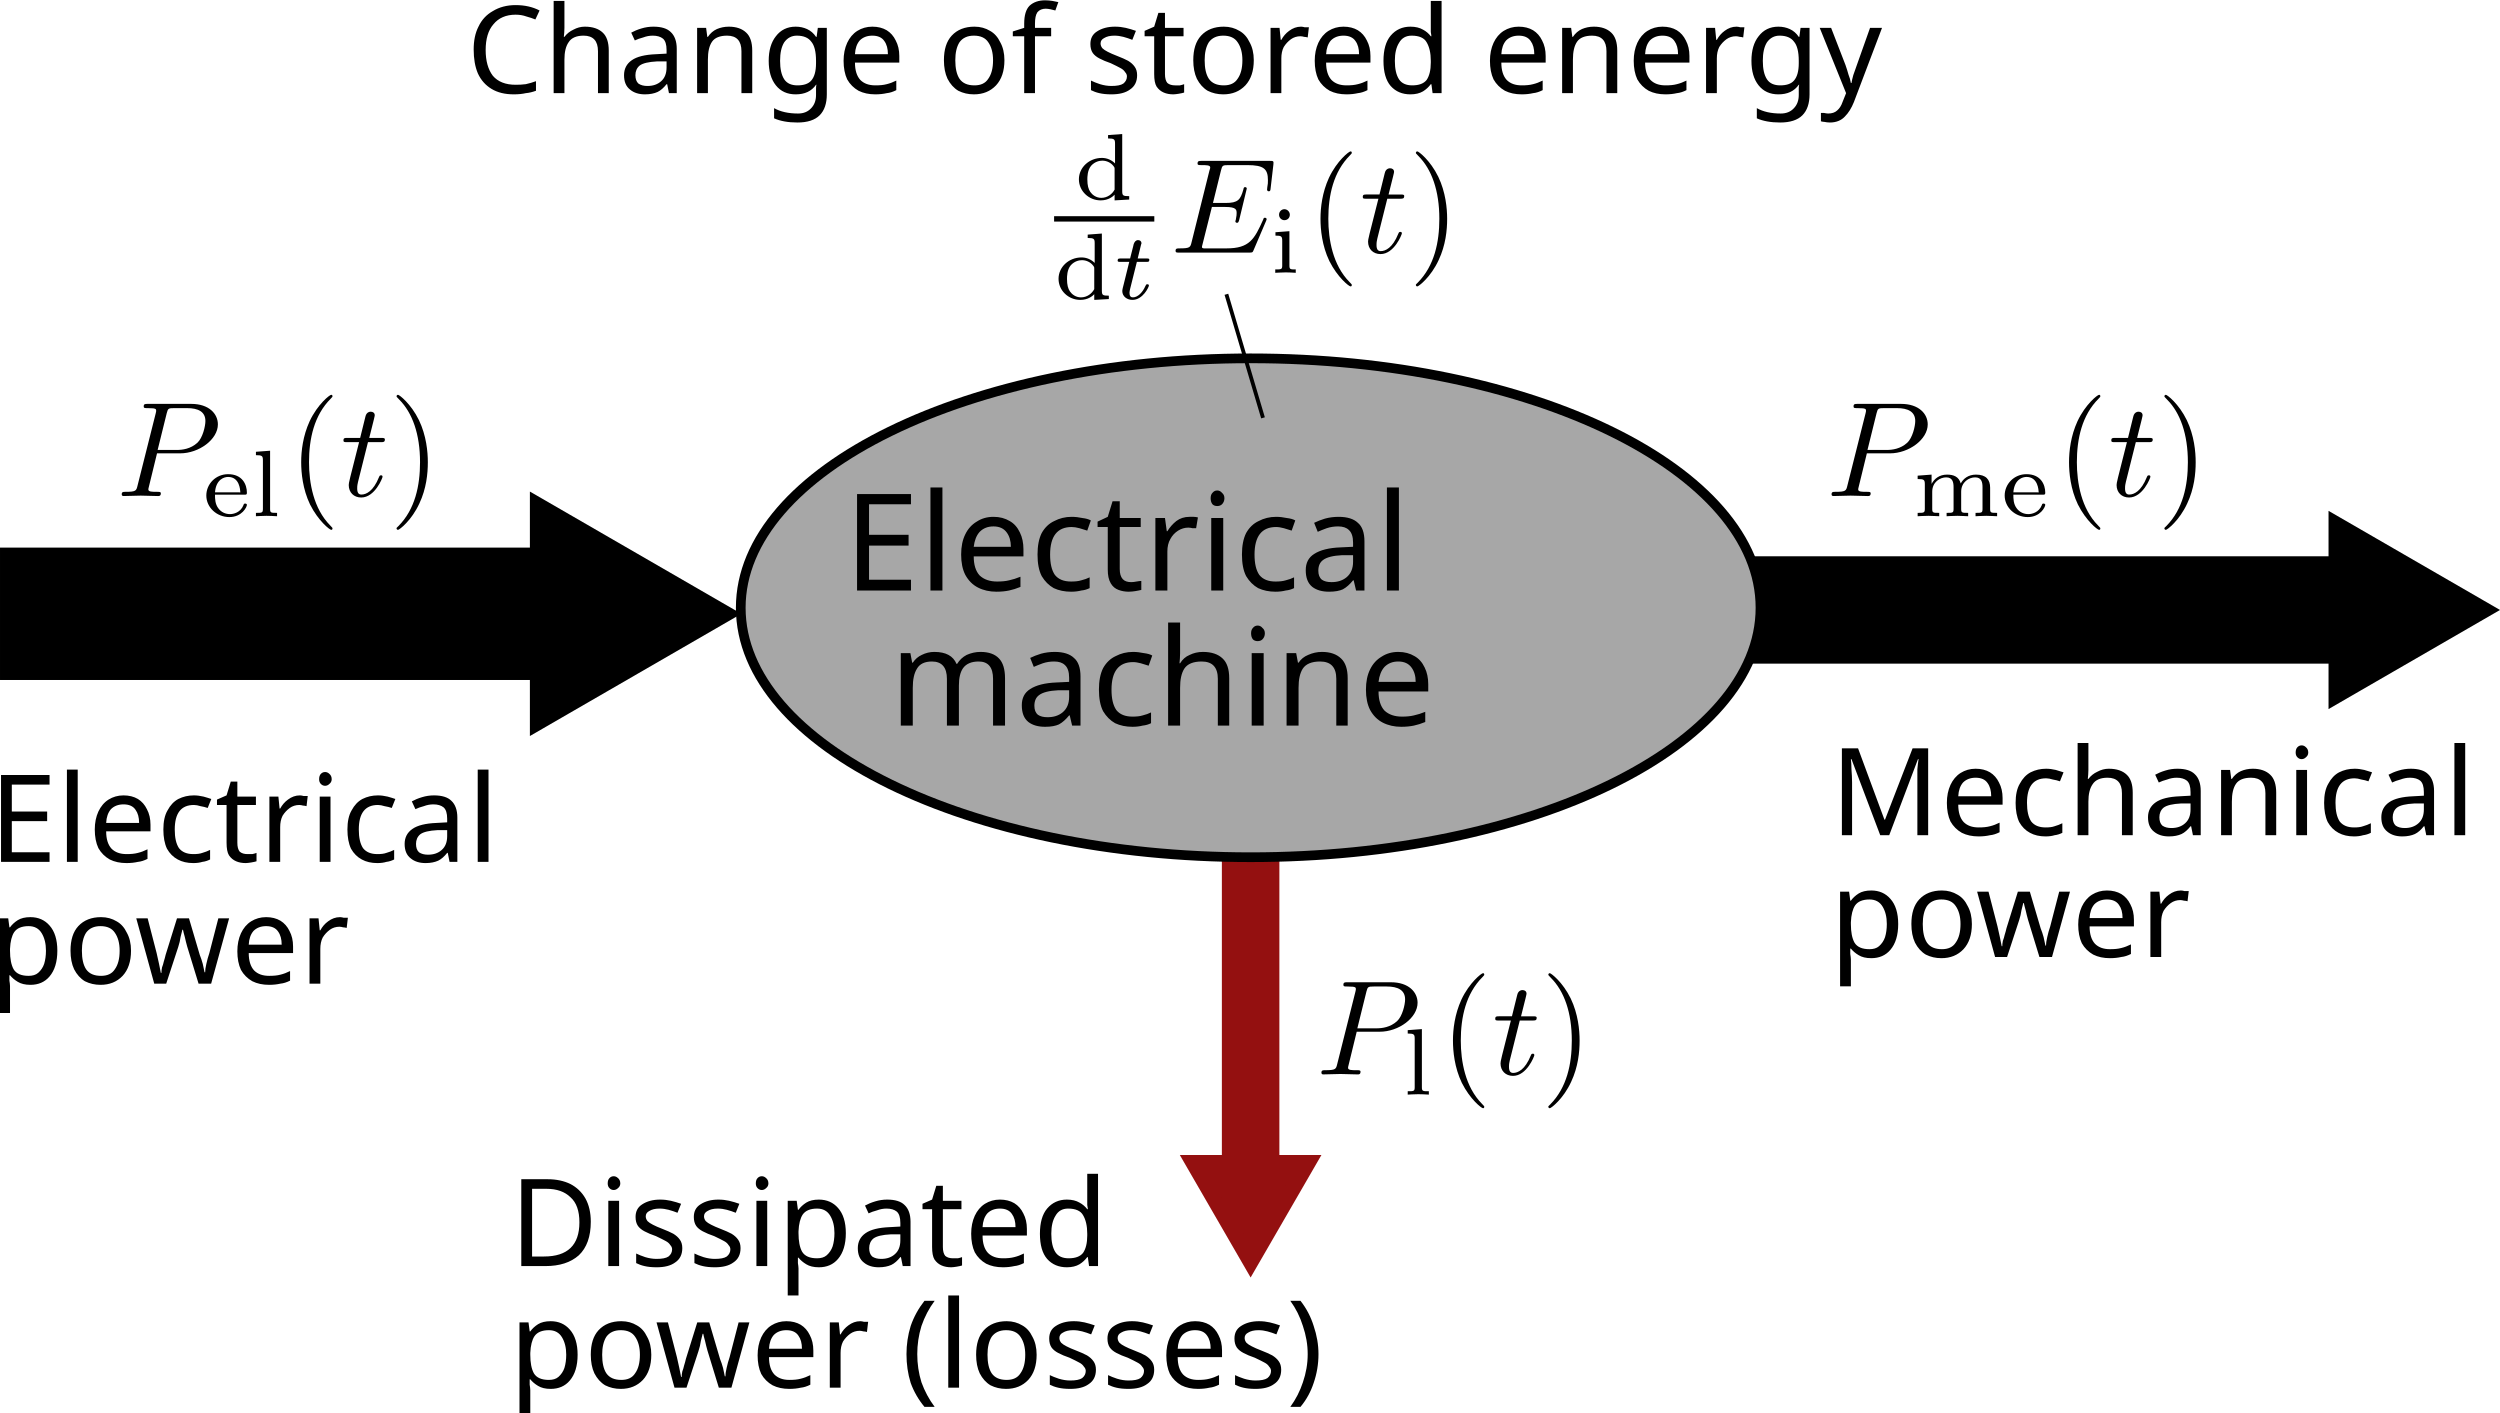
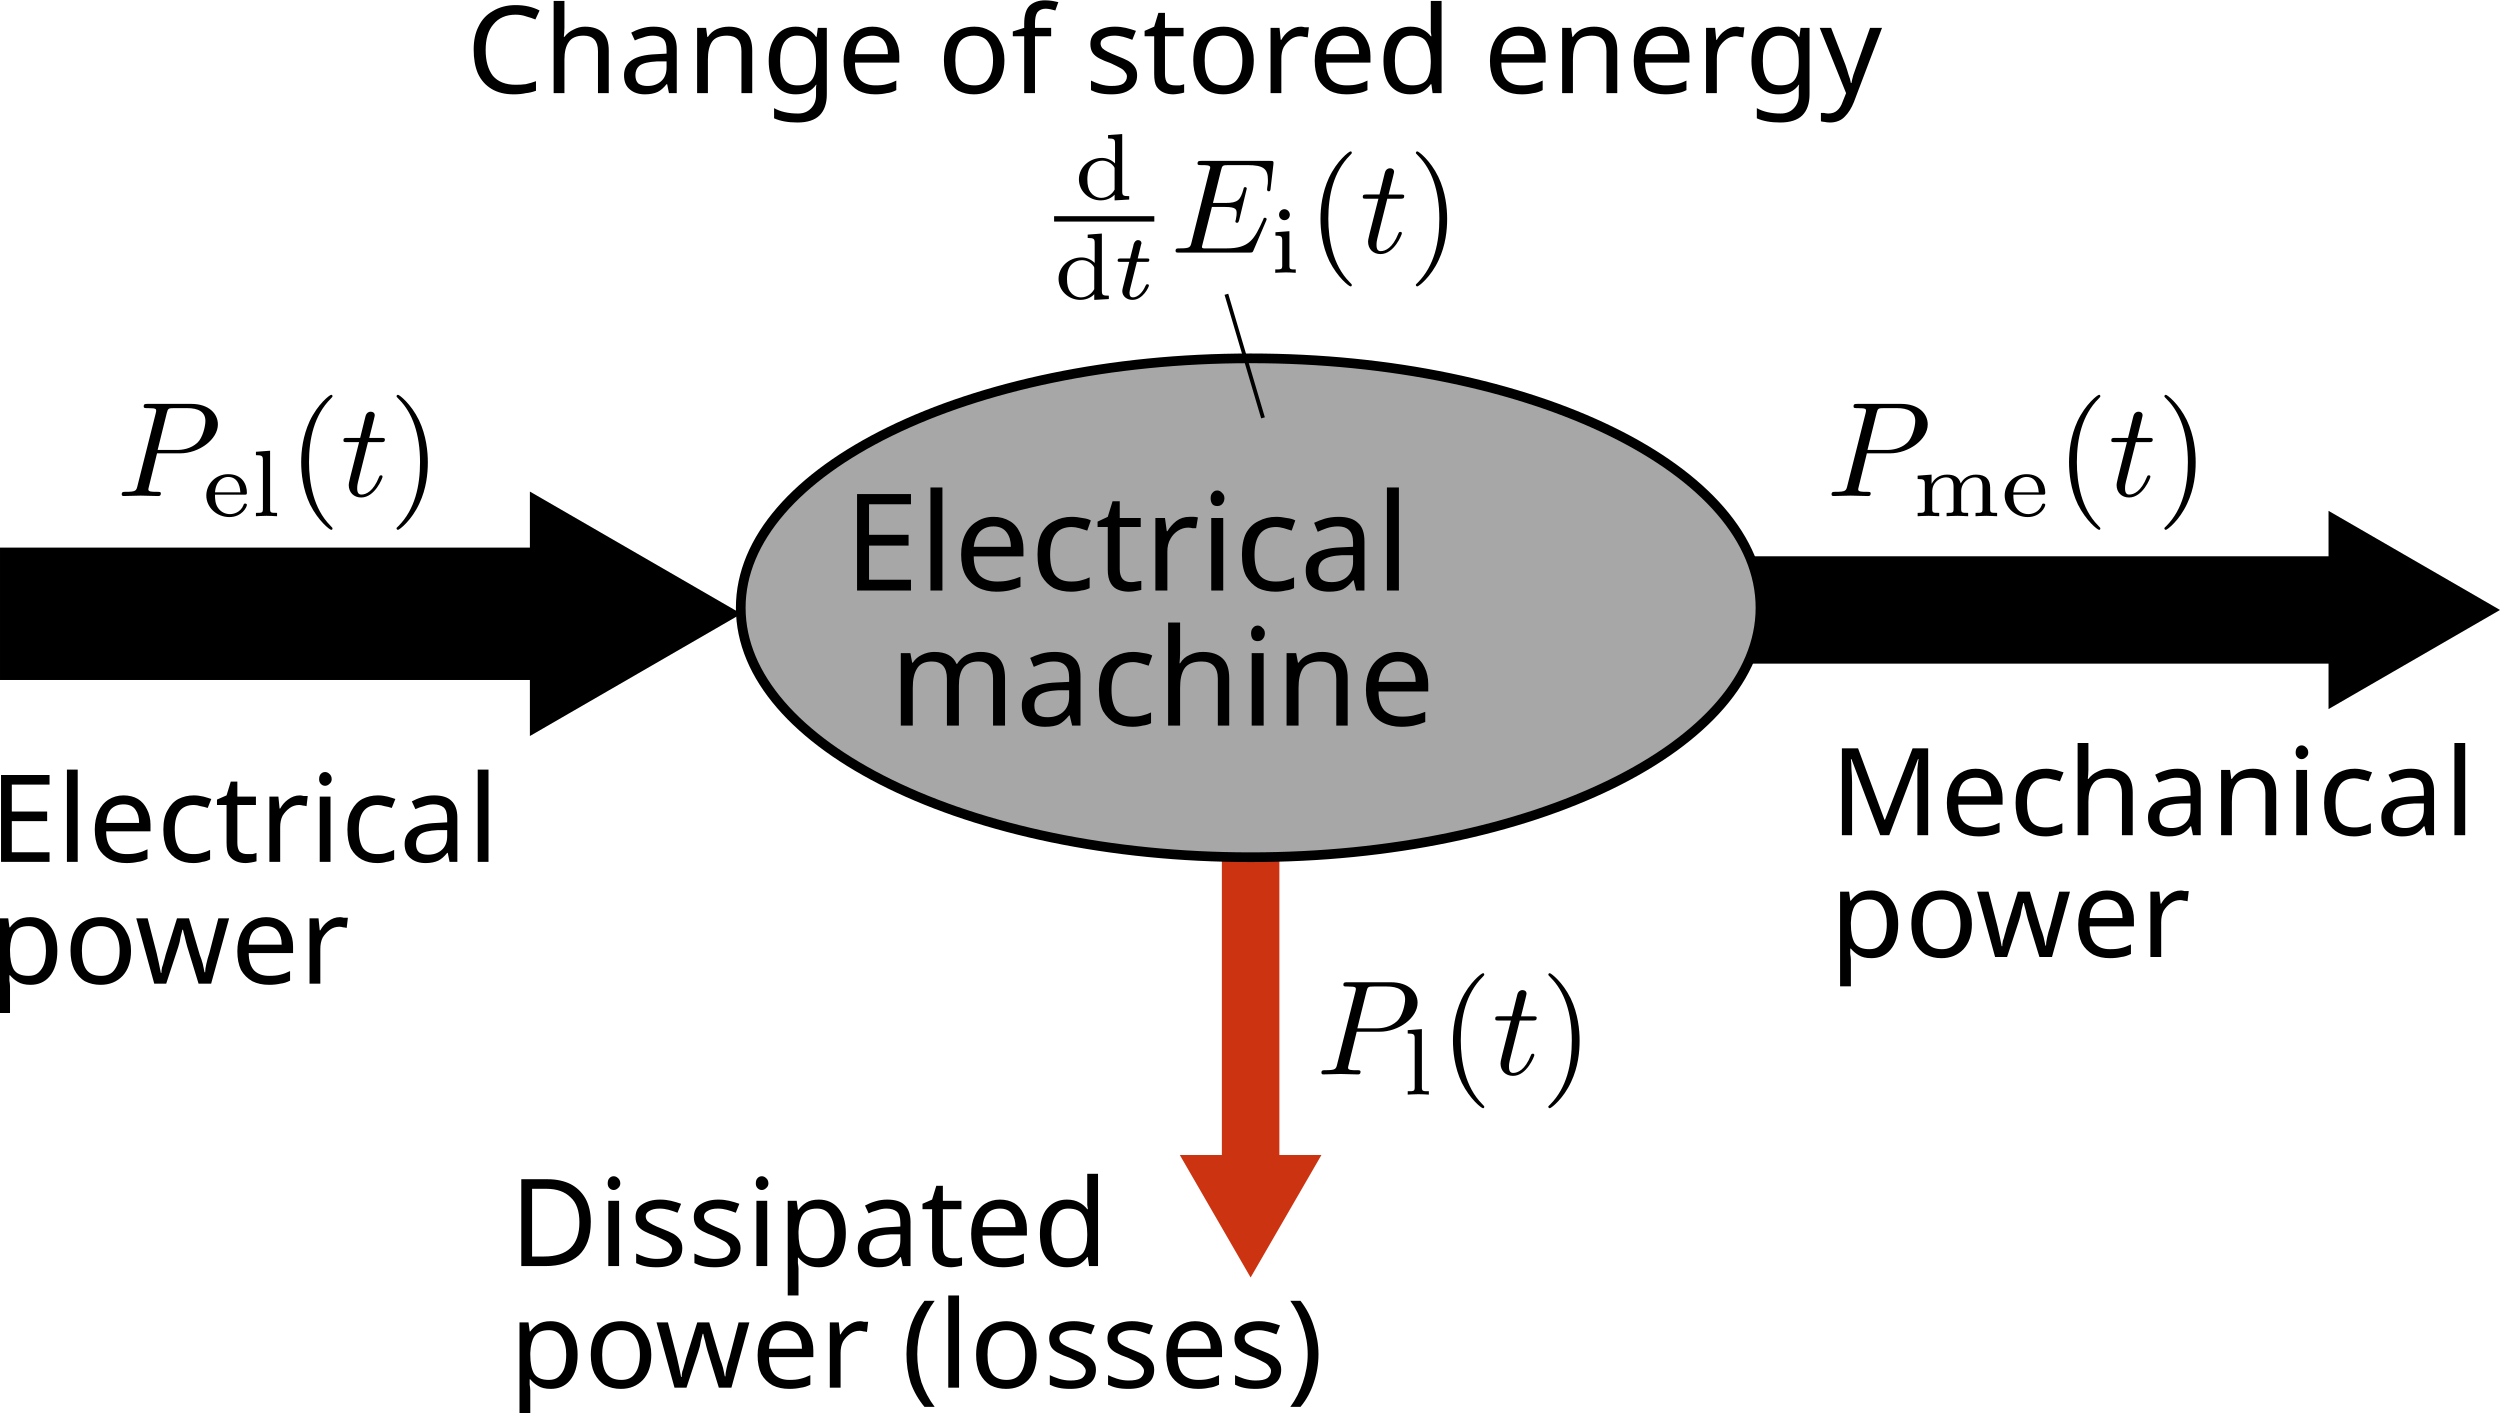
<svg xmlns="http://www.w3.org/2000/svg" width="65.208mm" height="36.834mm" viewBox="0 0 65.208 36.834" version="1.1" id="svg1">
  <defs id="defs1">
    <marker style="overflow:visible" id="Triangle" refX="0" refY="0" orient="auto-start-reverse" markerWidth="0.3" markerHeight="0.3" viewBox="0 0 1 1" preserveAspectRatio="xMidYMid">
      <path transform="scale(0.5)" style="fill:context-stroke;fill-rule:evenodd;stroke:context-stroke;stroke-width:1pt" d="M 5.77,0 -2.88,5 V -5 Z" id="path135" />
    </marker>
    <marker style="overflow:visible" id="Triangle-0" refX="0" refY="0" orient="auto-start-reverse" markerWidth="0.3" markerHeight="0.3" viewBox="0 0 1 1" preserveAspectRatio="xMidYMid" markerUnits="strokeWidth">
      <path transform="scale(0.5)" style="fill:context-stroke;fill-rule:evenodd;stroke:context-stroke;stroke-width:1pt" d="M 5.77,0 -2.88,5 V -5 Z" id="path135-7" />
    </marker>
    <marker style="overflow:visible" id="Triangle-0-3" refX="0" refY="0" orient="auto-start-reverse" markerWidth="0.4" markerHeight="0.4" viewBox="0 0 1 1" preserveAspectRatio="xMidYMid">
      <path transform="scale(0.5)" style="fill:context-stroke;fill-rule:evenodd;stroke:context-stroke;stroke-width:1pt" d="M 5.77,0 -2.88,5 V -5 Z" id="path135-7-5" />
    </marker>
  </defs>
  <g id="layer1" transform="translate(-66.19975,-72.44127)">
    <path style="fill:none;stroke:#000000;stroke-width:2.8;stroke-dasharray:none;marker-end:url(#Triangle-0)" d="m 111.288,88.351 h 17.137" id="path2-5" />
-     <path style="fill:none;stroke:#941010;stroke-width:1.5;stroke-dasharray:none;stroke-opacity:1;marker-end:url(#Triangle-0-3)" d="m 98.82,94.799 v 8.833" id="path2-5-0" />
+     <path style="fill:none;stroke:#CC3311;stroke-width:1.5;stroke-dasharray:none;stroke-opacity:1;marker-end:url(#Triangle-0-3)" d="m 98.82,94.799 v 8.833" id="path2-5-0" />
    <ellipse style="fill:#a7a7a7;fill-opacity:1;stroke:#000000;stroke-width:0.253;stroke-dasharray:none" id="path1" cx="98.82" cy="88.294" rx="13.299" ry="6.506" />
-     <text xml:space="preserve" style="font-size:3.528px;line-height:1;font-family:sans-serif;-inkscape-font-specification:sans-serif;text-align:center;text-anchor:middle;fill:none;stroke:#731212;stroke-width:3.453;stroke-dasharray:none;stroke-opacity:0.988" x="98.809" y="87.843" id="text4">
+     <text xml:space="preserve" style="font-size:3.528px;line-height:1;font-family:sans-serif;-inkscape-font-specification:sans-serif;text-align:center;text-anchor:middle;fill:none;stroke:#CC3311;stroke-width:3.453;stroke-dasharray:none;stroke-opacity:0.988" x="98.809" y="87.843" id="text4">
      <tspan id="tspan4" style="font-size:3.528px;fill:#000000;fill-opacity:1;stroke:none;stroke-width:3.453" x="98.809" y="87.843">Electrical</tspan>
      <tspan style="font-size:3.528px;fill:#000000;fill-opacity:1;stroke:none;stroke-width:3.453" x="98.809" y="91.371" id="tspan1">machine</tspan>
    </text>
    <path style="fill:none;stroke:#000000;stroke-width:3.453;stroke-dasharray:none;marker-end:url(#Triangle)" d="M 66.2,88.451 H 81.858" id="path2" />
    <g transform="translate(69.37475,82.73909)" id="g1">
      <g fill="#000000" fill-opacity="1" id="g7" transform="matrix(0.352778,0,0,0.352778,-0.846402,-0.698721)">
        <g id="use6" transform="translate(1.993,9.465)">
          <path d="M 3.016,-3.156 H 4.719 c 1.406,0 2.797,-1.031 2.797,-2.141 0,-0.781 -0.656,-1.516 -1.969,-1.516 h -3.219 c -0.188,0 -0.297,0 -0.297,0.188 0,0.125 0.078,0.125 0.281,0.125 0.125,0 0.312,0.016 0.422,0.016 0.172,0.031 0.219,0.047 0.219,0.172 0,0.031 0,0.062 -0.031,0.188 l -1.344,5.344 c -0.094,0.391 -0.109,0.469 -0.906,0.469 -0.156,0 -0.266,0 -0.266,0.188 C 0.406,0 0.516,0 0.547,0 0.828,0 1.531,-0.031 1.812,-0.031 c 0.219,0 0.438,0.016 0.641,0.016 0.219,0 0.438,0.016 0.641,0.016 0.078,0 0.203,0 0.203,-0.203 0,-0.109 -0.094,-0.109 -0.281,-0.109 -0.359,0 -0.641,0 -0.641,-0.172 0,-0.062 0.016,-0.109 0.031,-0.172 z M 3.734,-6.125 C 3.828,-6.469 3.844,-6.5 4.281,-6.5 h 0.953 c 0.828,0 1.359,0.266 1.359,0.953 0,0.391 -0.203,1.25 -0.594,1.609 -0.5,0.453 -1.094,0.531 -1.531,0.531 H 3.062 Z m 0,0" id="path11" />
        </g>
      </g>
      <g fill="#000000" fill-opacity="1" id="g8" transform="matrix(0.352778,0,0,0.352778,-0.846402,-0.698721)">
        <g id="use7" transform="translate(8.389,10.959)">
          <path d="m 3.062,-1.594 c 0.156,0 0.203,0 0.203,-0.141 0,-0.625 -0.344,-1.375 -1.391,-1.375 -0.906,0 -1.609,0.719 -1.609,1.578 0,0.891 0.781,1.594 1.703,1.594 0.938,0 1.297,-0.75 1.297,-0.906 0,-0.016 -0.016,-0.094 -0.125,-0.094 -0.094,0 -0.109,0.047 -0.125,0.109 -0.219,0.562 -0.75,0.672 -1,0.672 C 1.688,-0.156 1.375,-0.297 1.172,-0.562 0.906,-0.891 0.906,-1.312 0.906,-1.594 Z M 0.906,-1.766 C 0.984,-2.75 1.609,-2.906 1.875,-2.906 c 0.859,0 0.891,0.969 0.906,1.141 z m 0,0" id="path12" />
        </g>
        <g id="use8" transform="translate(11.93099,10.959)">
          <path d="m 1.438,-4.844 -1.047,0.078 v 0.25 c 0.469,0 0.516,0.062 0.516,0.391 v 3.578 C 0.906,-0.25 0.844,-0.25 0.391,-0.25 V 0 c 0.016,0 0.5,-0.031 0.781,-0.031 0.266,0 0.516,0.016 0.781,0.031 V -0.25 C 1.5,-0.25 1.438,-0.25 1.438,-0.547 Z m 0,0" id="path13" />
        </g>
      </g>
      <g fill="#000000" fill-opacity="1" id="g9" transform="matrix(0.352778,0,0,0.352778,-0.846402,-0.698721)">
        <g id="use9" transform="translate(14.685,9.465)">
          <path d="m 3.297,2.391 c 0,-0.031 0,-0.047 -0.172,-0.219 C 1.891,0.922 1.562,-0.969 1.562,-2.5 c 0,-1.734 0.375,-3.469 1.609,-4.703 0.125,-0.125 0.125,-0.141 0.125,-0.172 0,-0.078 -0.031,-0.109 -0.094,-0.109 -0.109,0 -1,0.688 -1.594,1.953 -0.5,1.094 -0.625,2.203 -0.625,3.031 0,0.781 0.109,1.984 0.656,3.125 C 2.25,1.844 3.094,2.5 3.203,2.5 c 0.062,0 0.094,-0.031 0.094,-0.109 z m 0,0" id="path14" />
        </g>
      </g>
      <g fill="#000000" fill-opacity="1" id="g10" transform="matrix(0.352778,0,0,0.352778,-0.846402,-0.698721)">
        <g id="use10" transform="translate(18.559,9.465)">
          <path d="m 2.047,-3.984 h 0.938 c 0.203,0 0.312,0 0.312,-0.203 0,-0.109 -0.109,-0.109 -0.281,-0.109 h -0.875 C 2.5,-5.719 2.547,-5.906 2.547,-5.969 c 0,-0.172 -0.125,-0.266 -0.297,-0.266 -0.031,0 -0.312,0 -0.391,0.359 L 1.469,-4.297 h -0.938 c -0.203,0 -0.297,0 -0.297,0.188 0,0.125 0.078,0.125 0.281,0.125 h 0.875 C 0.672,-1.156 0.625,-0.984 0.625,-0.812 0.625,-0.266 1,0.109 1.547,0.109 2.562,0.109 3.125,-1.344 3.125,-1.422 3.125,-1.531 3.047,-1.531 3.016,-1.531 2.922,-1.531 2.906,-1.5 2.859,-1.391 2.438,-0.344 1.906,-0.109 1.562,-0.109 c -0.203,0 -0.312,-0.125 -0.312,-0.453 0,-0.25 0.031,-0.312 0.062,-0.484 z m 0,0" id="path15" />
        </g>
      </g>
      <g fill="#000000" fill-opacity="1" id="g11" transform="matrix(0.352778,0,0,0.352778,-0.846402,-0.698721)">
        <g id="use11" transform="translate(22.157,9.465)">
          <path d="m 2.875,-2.5 c 0,-0.766 -0.109,-1.969 -0.656,-3.109 -0.594,-1.219 -1.453,-1.875 -1.547,-1.875 -0.062,0 -0.109,0.047 -0.109,0.109 0,0.031 0,0.047 0.188,0.234 0.984,0.984 1.547,2.562 1.547,4.641 0,1.719 -0.359,3.469 -1.594,4.719 C 0.562,2.344 0.562,2.359 0.562,2.391 0.562,2.453 0.609,2.5 0.672,2.5 0.766,2.5 1.672,1.812 2.25,0.547 2.766,-0.547 2.875,-1.656 2.875,-2.5 Z m 0,0" id="path16" />
        </g>
      </g>
    </g>
    <g transform="translate(113.9728,82.73909)" id="g23">
      <g fill="#000000" fill-opacity="1" id="g4" transform="matrix(0.352778,0,0,0.352778,-0.846402,-0.698721)">
        <g id="g3" transform="translate(1.993,9.465)">
          <path d="M 3.016,-3.156 H 4.719 c 1.406,0 2.797,-1.031 2.797,-2.141 0,-0.781 -0.656,-1.516 -1.969,-1.516 h -3.219 c -0.188,0 -0.297,0 -0.297,0.188 0,0.125 0.078,0.125 0.281,0.125 0.125,0 0.312,0.016 0.422,0.016 0.172,0.031 0.219,0.047 0.219,0.172 0,0.031 0,0.062 -0.031,0.188 l -1.344,5.344 c -0.094,0.391 -0.109,0.469 -0.906,0.469 -0.156,0 -0.266,0 -0.266,0.188 C 0.406,0 0.516,0 0.547,0 0.828,0 1.531,-0.031 1.812,-0.031 c 0.219,0 0.438,0.016 0.641,0.016 0.219,0 0.438,0.016 0.641,0.016 0.078,0 0.203,0 0.203,-0.203 0,-0.109 -0.094,-0.109 -0.281,-0.109 -0.359,0 -0.641,0 -0.641,-0.172 0,-0.062 0.016,-0.109 0.031,-0.172 z M 3.734,-6.125 C 3.828,-6.469 3.844,-6.5 4.281,-6.5 h 0.953 c 0.828,0 1.359,0.266 1.359,0.953 0,0.391 -0.203,1.25 -0.594,1.609 -0.5,0.453 -1.094,0.531 -1.531,0.531 H 3.062 Z m 0,0" id="path3" />
        </g>
      </g>
      <g fill="#000000" fill-opacity="1" id="g12" transform="matrix(0.352778,0,0,0.352778,-0.846402,-0.698721)">
        <g id="g5" transform="translate(8.389,10.959)">
          <path d="m 5.734,-2.109 c 0,-0.609 -0.312,-0.969 -1.047,-0.969 -0.562,0 -0.938,0.297 -1.125,0.656 -0.141,-0.5 -0.516,-0.656 -1.016,-0.656 -0.578,0 -0.938,0.312 -1.141,0.688 v -0.688 L 0.375,-3 v 0.25 c 0.469,0 0.531,0.047 0.531,0.391 v 1.812 C 0.906,-0.25 0.828,-0.25 0.375,-0.25 V 0 C 0.391,0 0.875,-0.031 1.172,-0.031 1.422,-0.031 1.906,0 1.969,0 v -0.25 c -0.453,0 -0.516,0 -0.516,-0.297 V -1.812 c 0,-0.719 0.578,-1.062 1.031,-1.062 0.484,0 0.547,0.375 0.547,0.734 v 1.594 C 3.031,-0.25 2.969,-0.25 2.516,-0.25 V 0 C 2.531,0 3.016,-0.031 3.312,-0.031 3.562,-0.031 4.047,0 4.109,0 v -0.25 c -0.453,0 -0.516,0 -0.516,-0.297 V -1.812 c 0,-0.719 0.578,-1.062 1.031,-1.062 0.484,0 0.547,0.375 0.547,0.734 v 1.594 C 5.172,-0.25 5.109,-0.25 4.656,-0.25 V 0 c 0.016,0 0.5,-0.031 0.797,-0.031 C 5.703,-0.031 6.188,0 6.25,0 v -0.25 c -0.453,0 -0.516,0 -0.516,-0.297 z m 0,0" id="path4" />
        </g>
        <g id="g6" transform="translate(14.93391,10.959)">
          <path d="m 3.062,-1.594 c 0.156,0 0.203,0 0.203,-0.141 0,-0.625 -0.344,-1.375 -1.391,-1.375 -0.906,0 -1.609,0.719 -1.609,1.578 0,0.891 0.781,1.594 1.703,1.594 0.938,0 1.297,-0.75 1.297,-0.906 0,-0.016 -0.016,-0.094 -0.125,-0.094 -0.094,0 -0.109,0.047 -0.125,0.109 -0.219,0.562 -0.75,0.672 -1,0.672 C 1.688,-0.156 1.375,-0.297 1.172,-0.562 0.906,-0.891 0.906,-1.312 0.906,-1.594 Z M 0.906,-1.766 C 0.984,-2.75 1.609,-2.906 1.875,-2.906 c 0.859,0 0.891,0.969 0.906,1.141 z m 0,0" id="path5" />
        </g>
      </g>
      <g fill="#000000" fill-opacity="1" id="g18" transform="matrix(0.352778,0,0,0.352778,-0.846402,-0.698721)">
        <g id="g17" transform="translate(18.974,9.465)">
          <path d="m 3.297,2.391 c 0,-0.031 0,-0.047 -0.172,-0.219 C 1.891,0.922 1.562,-0.969 1.562,-2.5 c 0,-1.734 0.375,-3.469 1.609,-4.703 0.125,-0.125 0.125,-0.141 0.125,-0.172 0,-0.078 -0.031,-0.109 -0.094,-0.109 -0.109,0 -1,0.688 -1.594,1.953 -0.5,1.094 -0.625,2.203 -0.625,3.031 0,0.781 0.109,1.984 0.656,3.125 C 2.25,1.844 3.094,2.5 3.203,2.5 c 0.062,0 0.094,-0.031 0.094,-0.109 z m 0,0" id="path17" />
        </g>
      </g>
      <g fill="#000000" fill-opacity="1" id="g20" transform="matrix(0.352778,0,0,0.352778,-0.846402,-0.698721)">
        <g id="g19" transform="translate(22.848,9.465)">
          <path d="m 2.047,-3.984 h 0.938 c 0.203,0 0.312,0 0.312,-0.203 0,-0.109 -0.109,-0.109 -0.281,-0.109 h -0.875 C 2.5,-5.719 2.547,-5.906 2.547,-5.969 c 0,-0.172 -0.125,-0.266 -0.297,-0.266 -0.031,0 -0.312,0 -0.391,0.359 L 1.469,-4.297 h -0.938 c -0.203,0 -0.297,0 -0.297,0.188 0,0.125 0.078,0.125 0.281,0.125 h 0.875 C 0.672,-1.156 0.625,-0.984 0.625,-0.812 0.625,-0.266 1,0.109 1.547,0.109 2.562,0.109 3.125,-1.344 3.125,-1.422 3.125,-1.531 3.047,-1.531 3.016,-1.531 2.922,-1.531 2.906,-1.5 2.859,-1.391 2.438,-0.344 1.906,-0.109 1.562,-0.109 c -0.203,0 -0.312,-0.125 -0.312,-0.453 0,-0.25 0.031,-0.312 0.062,-0.484 z m 0,0" id="path18" />
        </g>
      </g>
      <g fill="#000000" fill-opacity="1" id="g22" transform="matrix(0.352778,0,0,0.352778,-0.846402,-0.698721)">
        <g id="g21" transform="translate(26.446,9.465)">
          <path d="m 2.875,-2.5 c 0,-0.766 -0.109,-1.969 -0.656,-3.109 -0.594,-1.219 -1.453,-1.875 -1.547,-1.875 -0.062,0 -0.109,0.047 -0.109,0.109 0,0.031 0,0.047 0.188,0.234 0.984,0.984 1.547,2.562 1.547,4.641 0,1.719 -0.359,3.469 -1.594,4.719 C 0.562,2.344 0.562,2.359 0.562,2.391 0.562,2.453 0.609,2.5 0.672,2.5 0.766,2.5 1.672,1.812 2.25,0.547 2.766,-0.547 2.875,-1.656 2.875,-2.5 Z m 0,0" id="path20" />
        </g>
      </g>
    </g>
    <g transform="translate(100.6666,97.82494)" id="g33">
      <g fill="#000000" fill-opacity="1" id="g24" transform="matrix(0.352778,0,0,0.352778,-0.846402,-0.698721)">
        <g id="use5" transform="translate(1.993,9.465)">
          <path d="M 3.016,-3.156 H 4.719 c 1.406,0 2.797,-1.031 2.797,-2.141 0,-0.781 -0.656,-1.516 -1.969,-1.516 h -3.219 c -0.188,0 -0.297,0 -0.297,0.188 0,0.125 0.078,0.125 0.281,0.125 0.125,0 0.312,0.016 0.422,0.016 0.172,0.031 0.219,0.047 0.219,0.172 0,0.031 0,0.062 -0.031,0.188 l -1.344,5.344 c -0.094,0.391 -0.109,0.469 -0.906,0.469 -0.156,0 -0.266,0 -0.266,0.188 C 0.406,0 0.516,0 0.547,0 0.828,0 1.531,-0.031 1.812,-0.031 c 0.219,0 0.438,0.016 0.641,0.016 0.219,0 0.438,0.016 0.641,0.016 0.078,0 0.203,0 0.203,-0.203 0,-0.109 -0.094,-0.109 -0.281,-0.109 -0.359,0 -0.641,0 -0.641,-0.172 0,-0.062 0.016,-0.109 0.031,-0.172 z M 3.734,-6.125 C 3.828,-6.469 3.844,-6.5 4.281,-6.5 h 0.953 c 0.828,0 1.359,0.266 1.359,0.953 0,0.391 -0.203,1.25 -0.594,1.609 -0.5,0.453 -1.094,0.531 -1.531,0.531 H 3.062 Z m 0,0" id="path10" />
        </g>
      </g>
      <g fill="#000000" fill-opacity="1" id="g26" transform="matrix(0.352778,0,0,0.352778,-0.846402,-0.698721)">
        <g id="g25" transform="translate(8.389,10.959)">
          <path d="m 1.438,-4.844 -1.047,0.078 v 0.25 c 0.469,0 0.516,0.062 0.516,0.391 v 3.578 C 0.906,-0.25 0.844,-0.25 0.391,-0.25 V 0 c 0.016,0 0.5,-0.031 0.781,-0.031 0.266,0 0.516,0.016 0.781,0.031 V -0.25 C 1.5,-0.25 1.438,-0.25 1.438,-0.547 Z m 0,0" id="path24" />
        </g>
      </g>
      <g fill="#000000" fill-opacity="1" id="g28" transform="matrix(0.352778,0,0,0.352778,-0.846402,-0.698721)">
        <g id="g27" transform="translate(11.142,9.465)">
          <path d="m 3.297,2.391 c 0,-0.031 0,-0.047 -0.172,-0.219 C 1.891,0.922 1.562,-0.969 1.562,-2.5 c 0,-1.734 0.375,-3.469 1.609,-4.703 0.125,-0.125 0.125,-0.141 0.125,-0.172 0,-0.078 -0.031,-0.109 -0.094,-0.109 -0.109,0 -1,0.688 -1.594,1.953 -0.5,1.094 -0.625,2.203 -0.625,3.031 0,0.781 0.109,1.984 0.656,3.125 C 2.25,1.844 3.094,2.5 3.203,2.5 c 0.062,0 0.094,-0.031 0.094,-0.109 z m 0,0" id="path26" />
        </g>
      </g>
      <g fill="#000000" fill-opacity="1" id="g30" transform="matrix(0.352778,0,0,0.352778,-0.846402,-0.698721)">
        <g id="g29" transform="translate(15.017,9.465)">
          <path d="m 2.047,-3.984 h 0.938 c 0.203,0 0.312,0 0.312,-0.203 0,-0.109 -0.109,-0.109 -0.281,-0.109 h -0.875 C 2.5,-5.719 2.547,-5.906 2.547,-5.969 c 0,-0.172 -0.125,-0.266 -0.297,-0.266 -0.031,0 -0.312,0 -0.391,0.359 L 1.469,-4.297 h -0.938 c -0.203,0 -0.297,0 -0.297,0.188 0,0.125 0.078,0.125 0.281,0.125 h 0.875 C 0.672,-1.156 0.625,-0.984 0.625,-0.812 0.625,-0.266 1,0.109 1.547,0.109 2.562,0.109 3.125,-1.344 3.125,-1.422 3.125,-1.531 3.047,-1.531 3.016,-1.531 2.922,-1.531 2.906,-1.5 2.859,-1.391 2.438,-0.344 1.906,-0.109 1.562,-0.109 c -0.203,0 -0.312,-0.125 -0.312,-0.453 0,-0.25 0.031,-0.312 0.062,-0.484 z m 0,0" id="path28" />
        </g>
      </g>
      <g fill="#000000" fill-opacity="1" id="g32" transform="matrix(0.352778,0,0,0.352778,-0.846402,-0.698721)">
        <g id="g31" transform="translate(18.614,9.465)">
          <path d="m 2.875,-2.5 c 0,-0.766 -0.109,-1.969 -0.656,-3.109 -0.594,-1.219 -1.453,-1.875 -1.547,-1.875 -0.062,0 -0.109,0.047 -0.109,0.109 0,0.031 0,0.047 0.188,0.234 0.984,0.984 1.547,2.562 1.547,4.641 0,1.719 -0.359,3.469 -1.594,4.719 C 0.562,2.344 0.562,2.359 0.562,2.391 0.562,2.453 0.609,2.5 0.672,2.5 0.766,2.5 1.672,1.812 2.25,0.547 2.766,-0.547 2.875,-1.656 2.875,-2.5 Z m 0,0" id="path30" />
        </g>
      </g>
    </g>
    <g transform="translate(93.69402,75.93724)" id="g44">
      <g fill="#000000" fill-opacity="1" id="g35" transform="matrix(0.352778,0,0,0.352778,-1.12448,-0.702469)">
        <g id="g34" transform="translate(4.693,6.835)">
          <path d="m 2.484,-4.766 v 0.25 C 2.953,-4.516 3,-4.453 3,-4.125 v 1.453 c -0.25,-0.25 -0.594,-0.406 -0.969,-0.406 -0.938,0 -1.703,0.703 -1.703,1.578 0,0.875 0.734,1.562 1.609,1.562 0.578,0 0.922,-0.297 1.031,-0.422 V 0.062 L 4.047,0 V -0.25 C 3.578,-0.25 3.531,-0.297 3.531,-0.641 V -4.844 Z m 0.484,4.031 C 2.797,-0.406 2.438,-0.125 1.984,-0.125 1.594,-0.125 1.312,-0.359 1.172,-0.562 1.031,-0.766 0.953,-1.047 0.953,-1.484 c 0,-0.172 0,-0.688 0.281,-1.016 0.281,-0.312 0.625,-0.375 0.828,-0.375 0.328,0 0.641,0.156 0.828,0.406 0.078,0.109 0.078,0.109 0.078,0.25 z m 0,0" id="path33" />
        </g>
      </g>
      <path fill="none" stroke-width="0.398" stroke-linecap="butt" stroke-linejoin="miter" stroke="#000000" stroke-opacity="1" stroke-miterlimit="10" d="M 0,6.274 H 7.41" id="path8" transform="scale(0.352778)" />
      <g fill="#000000" fill-opacity="1" id="g37" transform="matrix(0.352778,0,0,0.352778,-1.12448,-0.702469)">
        <g id="g36" transform="translate(3.188,14.193)">
          <path d="m 2.484,-4.766 v 0.25 C 2.953,-4.516 3,-4.453 3,-4.125 v 1.453 c -0.25,-0.25 -0.594,-0.406 -0.969,-0.406 -0.938,0 -1.703,0.703 -1.703,1.578 0,0.875 0.734,1.562 1.609,1.562 0.578,0 0.922,-0.297 1.031,-0.422 V 0.062 L 4.047,0 V -0.25 C 3.578,-0.25 3.531,-0.297 3.531,-0.641 V -4.844 Z m 0.484,4.031 C 2.797,-0.406 2.438,-0.125 1.984,-0.125 1.594,-0.125 1.312,-0.359 1.172,-0.562 1.031,-0.766 0.953,-1.047 0.953,-1.484 c 0,-0.172 0,-0.688 0.281,-1.016 0.281,-0.312 0.625,-0.375 0.828,-0.375 0.328,0 0.641,0.156 0.828,0.406 0.078,0.109 0.078,0.109 0.078,0.25 z m 0,0" id="path35" />
        </g>
      </g>
      <g fill="#000000" fill-opacity="1" id="g39" transform="matrix(0.352778,0,0,0.352778,-1.12448,-0.702469)">
        <g id="g38" transform="translate(7.588,14.193)">
          <path d="m 1.719,-2.75 h 0.703 c 0.141,0 0.219,0 0.219,-0.156 C 2.641,-3 2.562,-3 2.438,-3 H 1.781 l 0.25,-1.031 C 2.047,-4.062 2.062,-4.109 2.062,-4.125 c 0,-0.141 -0.109,-0.234 -0.25,-0.234 -0.172,0 -0.266,0.125 -0.328,0.297 C 1.438,-3.875 1.531,-4.219 1.219,-3 H 0.516 c -0.125,0 -0.219,0 -0.219,0.156 C 0.297,-2.75 0.375,-2.75 0.5,-2.75 H 1.156 L 0.75,-1.109 C 0.703,-0.938 0.641,-0.688 0.641,-0.594 c 0,0.406 0.359,0.656 0.75,0.656 0.781,0 1.219,-0.969 1.219,-1.062 0,-0.094 -0.094,-0.094 -0.109,-0.094 -0.094,0 -0.094,0.016 -0.156,0.141 -0.188,0.438 -0.547,0.828 -0.922,0.828 -0.156,0 -0.25,-0.094 -0.25,-0.344 0,-0.062 0.031,-0.219 0.047,-0.281 z m 0,0" id="path37" />
        </g>
      </g>
      <g fill="#000000" fill-opacity="1" id="g41" transform="matrix(0.352778,0,0,0.352778,-1.12448,-0.702469)">
        <g id="g40" transform="translate(11.793,10.758)">
          <path d="M 7.062,-2.328 C 7.078,-2.375 7.109,-2.438 7.109,-2.469 c 0,0 0,-0.109 -0.125,-0.109 -0.094,0 -0.109,0.062 -0.125,0.125 C 6.203,-0.984 5.844,-0.312 4.141,-0.312 H 2.688 c -0.141,0 -0.172,0 -0.219,0 -0.109,-0.016 -0.141,-0.031 -0.141,-0.109 0,-0.031 0,-0.047 0.047,-0.219 L 3.062,-3.375 h 0.984 c 0.844,0 0.844,0.219 0.844,0.469 0,0.062 0,0.188 -0.062,0.484 C 4.812,-2.375 4.797,-2.344 4.797,-2.312 c 0,0.047 0.031,0.109 0.125,0.109 C 5,-2.203 5.031,-2.25 5.078,-2.406 l 0.562,-2.328 c 0,-0.062 -0.047,-0.109 -0.125,-0.109 -0.078,0 -0.109,0.062 -0.125,0.172 -0.219,0.766 -0.391,1 -1.312,1 h -0.938 l 0.594,-2.406 C 3.828,-6.438 3.844,-6.469 4.281,-6.469 H 5.688 c 1.203,0 1.516,0.281 1.516,1.109 0,0.234 0,0.25 -0.047,0.531 0,0.047 -0.016,0.125 -0.016,0.172 0,0.047 0.031,0.125 0.125,0.125 0.109,0 0.125,-0.062 0.141,-0.25 L 7.609,-6.516 C 7.641,-6.781 7.594,-6.781 7.344,-6.781 H 2.297 c -0.188,0 -0.297,0 -0.297,0.203 0,0.109 0.094,0.109 0.281,0.109 0.375,0 0.656,0 0.656,0.172 0,0.047 0,0.062 -0.062,0.25 L 1.562,-0.781 c -0.094,0.391 -0.109,0.469 -0.906,0.469 -0.172,0 -0.281,0 -0.281,0.188 C 0.375,0 0.469,0 0.656,0 h 5.172 c 0.234,0 0.25,-0.016 0.312,-0.172 z m 0,0" id="path39" />
        </g>
      </g>
      <g fill="#000000" fill-opacity="1" id="g43" transform="matrix(0.352778,0,0,0.352778,-1.12448,-0.702469)">
        <g id="g42" transform="translate(19.148,12.252)">
          <path d="m 1.469,-4.297 c 0,-0.203 -0.172,-0.406 -0.406,-0.406 -0.203,0 -0.391,0.172 -0.391,0.406 0,0.25 0.203,0.406 0.391,0.406 0.234,0 0.406,-0.172 0.406,-0.406 z M 0.406,-3 v 0.25 c 0.438,0 0.5,0.047 0.5,0.391 v 1.812 C 0.906,-0.25 0.844,-0.25 0.391,-0.25 V 0 c 0.016,0 0.5,-0.031 0.781,-0.031 0.25,0 0.5,0.016 0.734,0.031 V -0.25 C 1.5,-0.25 1.438,-0.25 1.438,-0.547 v -2.531 z m 0,0" id="path19" />
        </g>
      </g>
      <g fill="#000000" fill-opacity="1" id="g13" transform="matrix(0.352778,0,0,0.352778,-1.12448,-0.702469)">
        <g id="use12" transform="translate(21.901,10.758)">
          <path d="m 3.297,2.391 c 0,-0.031 0,-0.047 -0.172,-0.219 C 1.891,0.922 1.562,-0.969 1.562,-2.5 c 0,-1.734 0.375,-3.469 1.609,-4.703 0.125,-0.125 0.125,-0.141 0.125,-0.172 0,-0.078 -0.031,-0.109 -0.094,-0.109 -0.109,0 -1,0.688 -1.594,1.953 -0.5,1.094 -0.625,2.203 -0.625,3.031 0,0.781 0.109,1.984 0.656,3.125 C 2.25,1.844 3.094,2.5 3.203,2.5 c 0.062,0 0.094,-0.031 0.094,-0.109 z m 0,0" id="path43" />
        </g>
      </g>
      <g fill="#000000" fill-opacity="1" id="g14" transform="matrix(0.352778,0,0,0.352778,-1.12448,-0.702469)">
        <g id="use13" transform="translate(25.776,10.758)">
          <path d="m 2.047,-3.984 h 0.938 c 0.203,0 0.312,0 0.312,-0.203 0,-0.109 -0.109,-0.109 -0.281,-0.109 h -0.875 C 2.5,-5.719 2.547,-5.906 2.547,-5.969 c 0,-0.172 -0.125,-0.266 -0.297,-0.266 -0.031,0 -0.312,0 -0.391,0.359 L 1.469,-4.297 h -0.938 c -0.203,0 -0.297,0 -0.297,0.188 0,0.125 0.078,0.125 0.281,0.125 h 0.875 C 0.672,-1.156 0.625,-0.984 0.625,-0.812 0.625,-0.266 1,0.109 1.547,0.109 2.562,0.109 3.125,-1.344 3.125,-1.422 3.125,-1.531 3.047,-1.531 3.016,-1.531 2.922,-1.531 2.906,-1.5 2.859,-1.391 2.438,-0.344 1.906,-0.109 1.562,-0.109 c -0.203,0 -0.312,-0.125 -0.312,-0.453 0,-0.25 0.031,-0.312 0.062,-0.484 z m 0,0" id="path21" />
        </g>
      </g>
      <g fill="#000000" fill-opacity="1" id="g15" transform="matrix(0.352778,0,0,0.352778,-1.12448,-0.702469)">
        <g id="use14" transform="translate(29.373,10.758)">
          <path d="m 2.875,-2.5 c 0,-0.766 -0.109,-1.969 -0.656,-3.109 -0.594,-1.219 -1.453,-1.875 -1.547,-1.875 -0.062,0 -0.109,0.047 -0.109,0.109 0,0.031 0,0.047 0.188,0.234 0.984,0.984 1.547,2.562 1.547,4.641 0,1.719 -0.359,3.469 -1.594,4.719 C 0.562,2.344 0.562,2.359 0.562,2.391 0.562,2.453 0.609,2.5 0.672,2.5 0.766,2.5 1.672,1.812 2.25,0.547 2.766,-0.547 2.875,-1.656 2.875,-2.5 Z m 0,0" id="path22" />
        </g>
      </g>
    </g>
    <path style="fill:#a7a7a7;stroke:#000000;stroke-width:0.1;stroke-dasharray:none;stroke-opacity:1" d="m 99.143,83.34 -0.955,-3.223" id="path44" />
    <text xml:space="preserve" style="font-size:3.528px;line-height:1;font-family:sans-serif;-inkscape-font-specification:sans-serif;text-align:center;text-anchor:middle;fill:#000000;fill-opacity:1;stroke:none;stroke-width:0.1;stroke-dasharray:none;stroke-opacity:1" x="71.582" y="97.825" id="text44">
      <tspan id="tspan44" style="fill:#000000;fill-opacity:1;stroke:none;stroke-width:0.1" x="71.582" y="97.825" />
    </text>
    <text xml:space="preserve" style="font-size:3.175px;line-height:1;font-family:sans-serif;-inkscape-font-specification:sans-serif;text-align:start;text-anchor:start;fill:#000000;fill-opacity:1;stroke:none;stroke-width:0.1;stroke-dasharray:none;stroke-opacity:1" x="65.913" y="94.92" id="text45">
      <tspan id="tspan45" style="font-size:3.175px;text-align:start;text-anchor:start;stroke-width:0.1" x="65.913" y="94.92">Electrical </tspan>
      <tspan style="font-size:3.175px;text-align:start;text-anchor:start;stroke-width:0.1" x="65.913" y="98.095" id="tspan46">power</tspan>
    </text>
    <text xml:space="preserve" style="font-size:3.175px;line-height:1;font-family:sans-serif;-inkscape-font-specification:sans-serif;text-align:start;text-anchor:start;fill:#000000;fill-opacity:1;stroke:none;stroke-width:0.1;stroke-dasharray:none;stroke-opacity:1" x="113.931" y="94.225" id="text45-5">
      <tspan id="tspan45-4" style="font-size:3.175px;text-align:start;text-anchor:start;stroke-width:0.1" x="113.931" y="94.225">Mechanical</tspan>
      <tspan style="font-size:3.175px;text-align:start;text-anchor:start;stroke-width:0.1" x="113.931" y="97.4" id="tspan46-1">power</tspan>
    </text>
    <text xml:space="preserve" style="font-size:3.175px;line-height:1;font-family:sans-serif;-inkscape-font-specification:sans-serif;text-align:start;text-anchor:start;fill:#000000;fill-opacity:1;stroke:none;stroke-width:0.1;stroke-dasharray:none;stroke-opacity:1" x="79.486" y="105.462" id="text45-5-3">
      <tspan id="tspan45-4-9" style="font-size:3.175px;text-align:start;text-anchor:start;stroke-width:0.1" x="79.486" y="105.462">Dissipated</tspan>
      <tspan style="font-size:3.175px;text-align:start;text-anchor:start;stroke-width:0.1" x="79.486" y="108.637" id="tspan46-1-1">power (losses)</tspan>
    </text>
    <text xml:space="preserve" style="font-size:3.175px;line-height:1;font-family:sans-serif;-inkscape-font-specification:sans-serif;text-align:start;text-anchor:start;fill:#000000;fill-opacity:1;stroke:none;stroke-width:0.1;stroke-dasharray:none;stroke-opacity:1" x="78.366" y="74.869" id="text45-5-3-0">
      <tspan style="font-size:3.175px;text-align:start;text-anchor:start;stroke-width:0.1" x="78.366" y="74.869" id="tspan46-1-1-1">Change of stored energy</tspan>
    </text>
  </g>
</svg>
